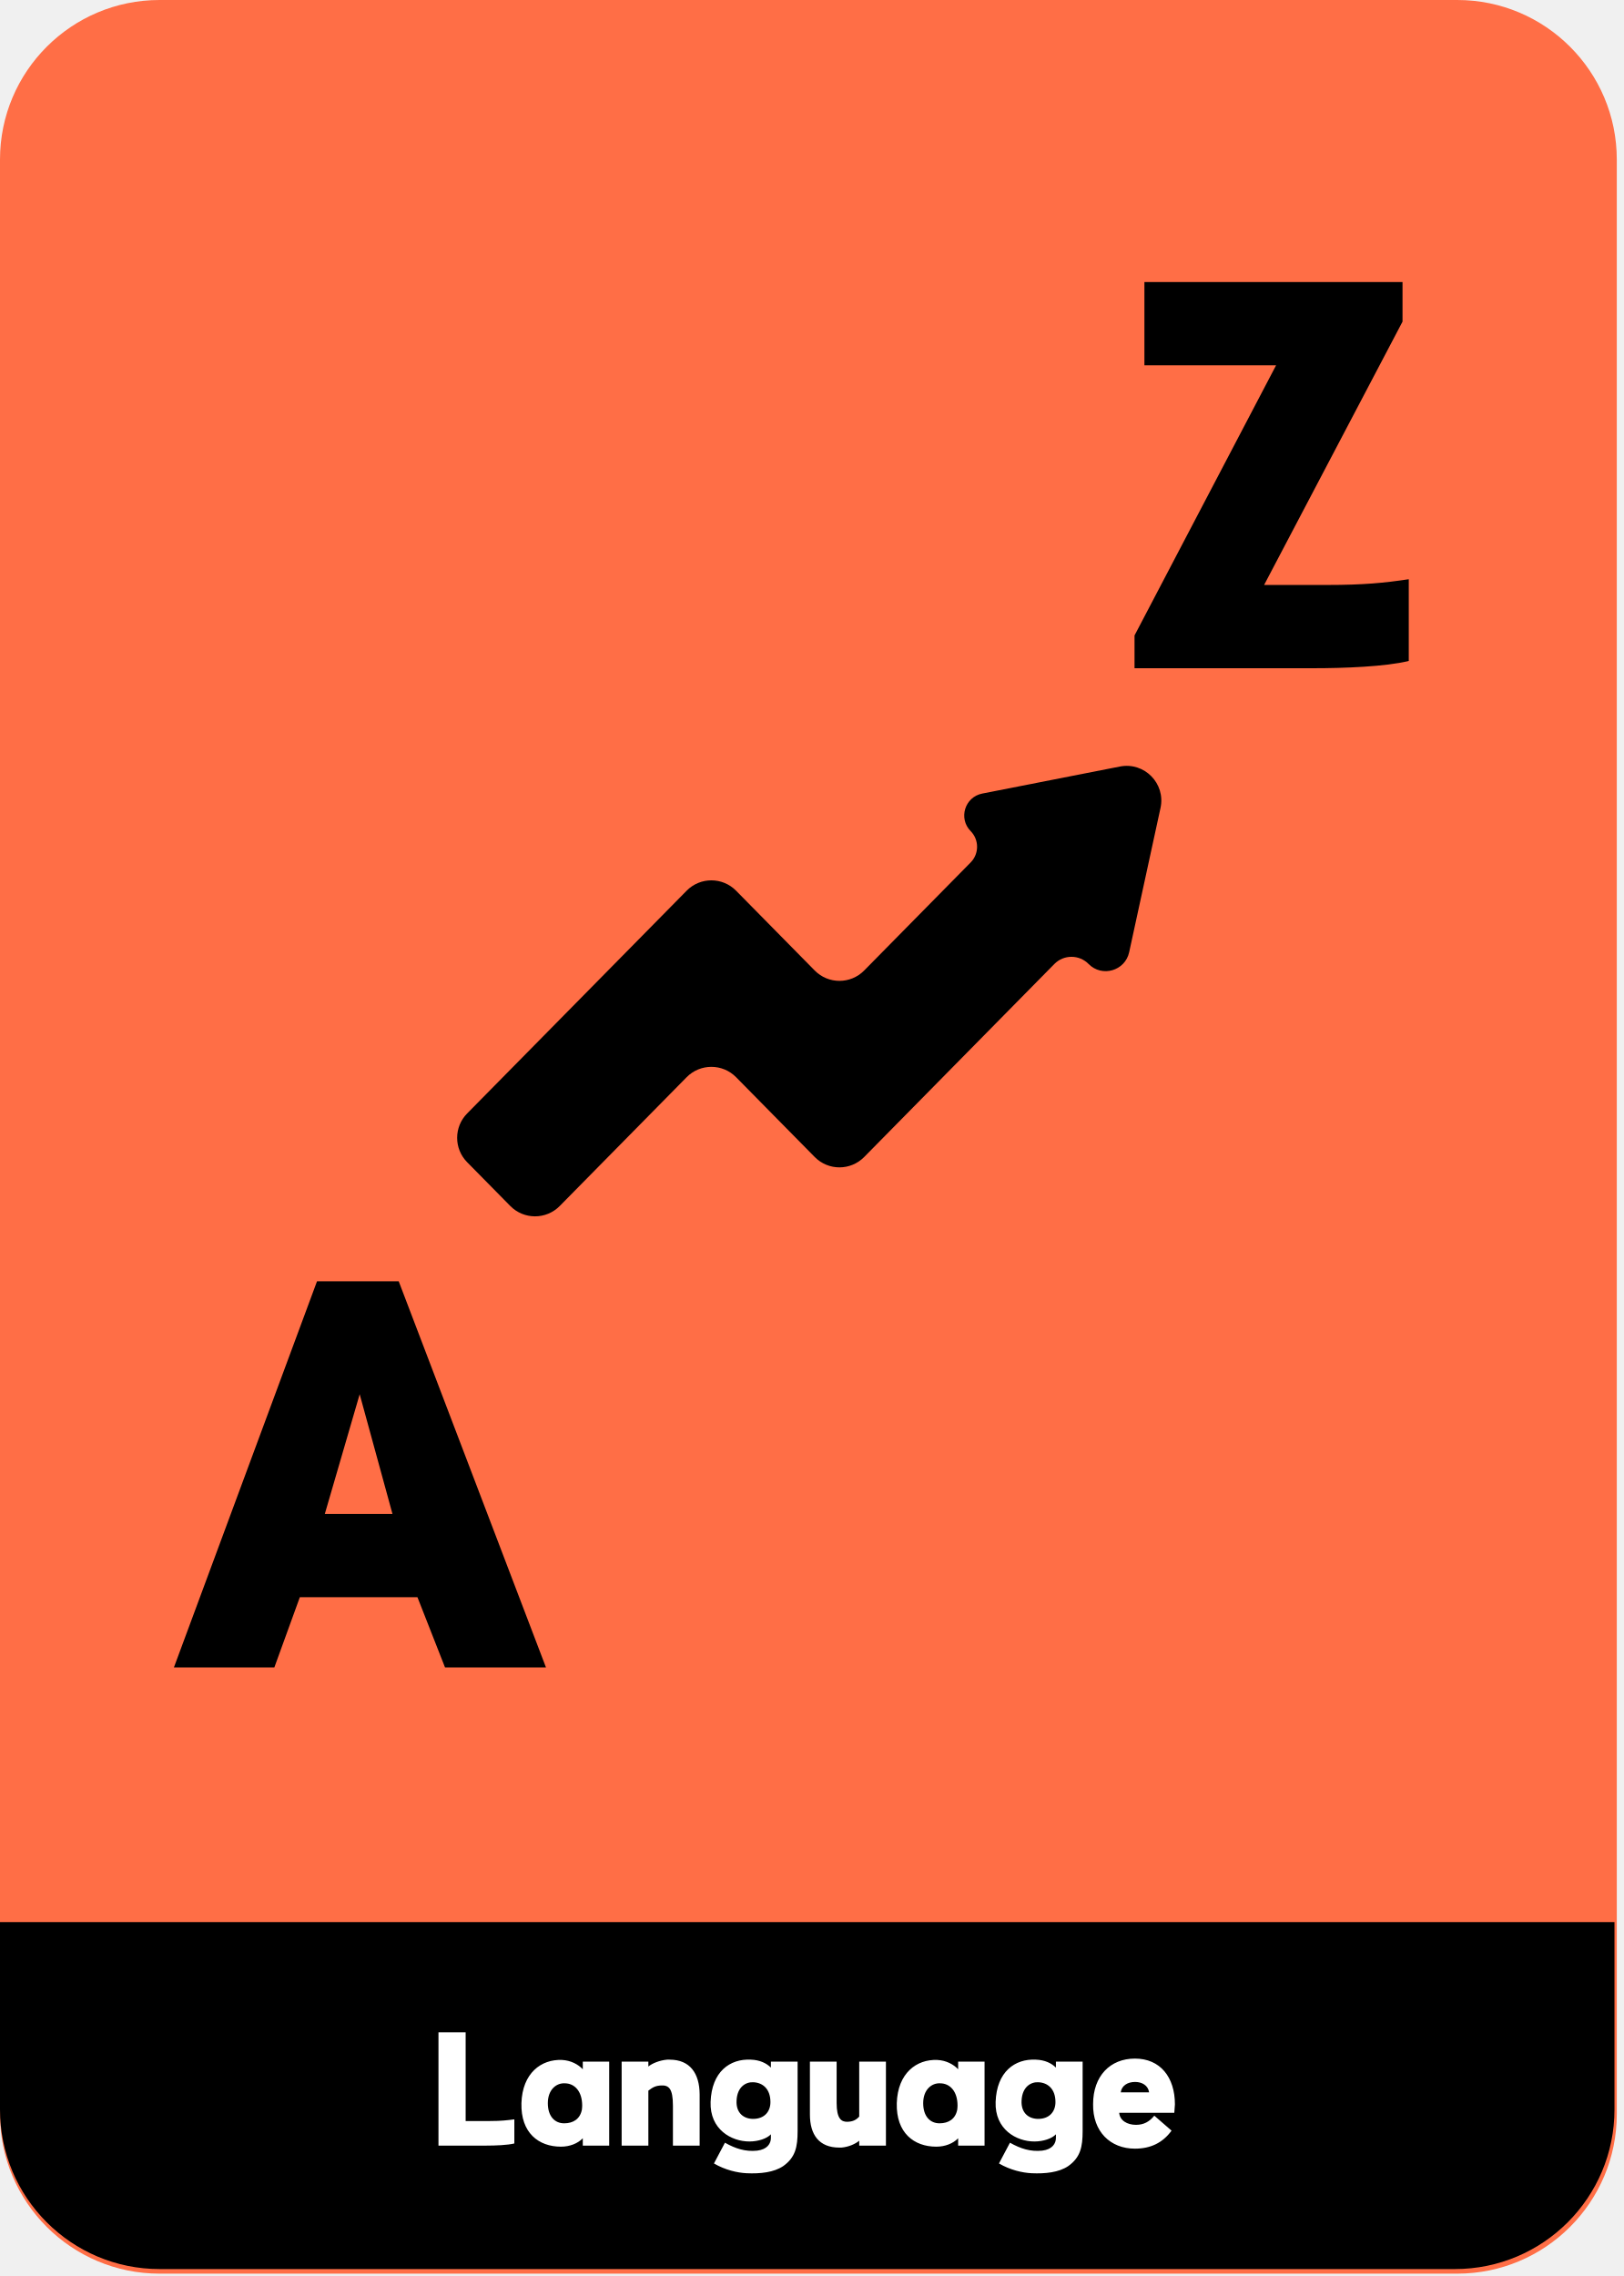
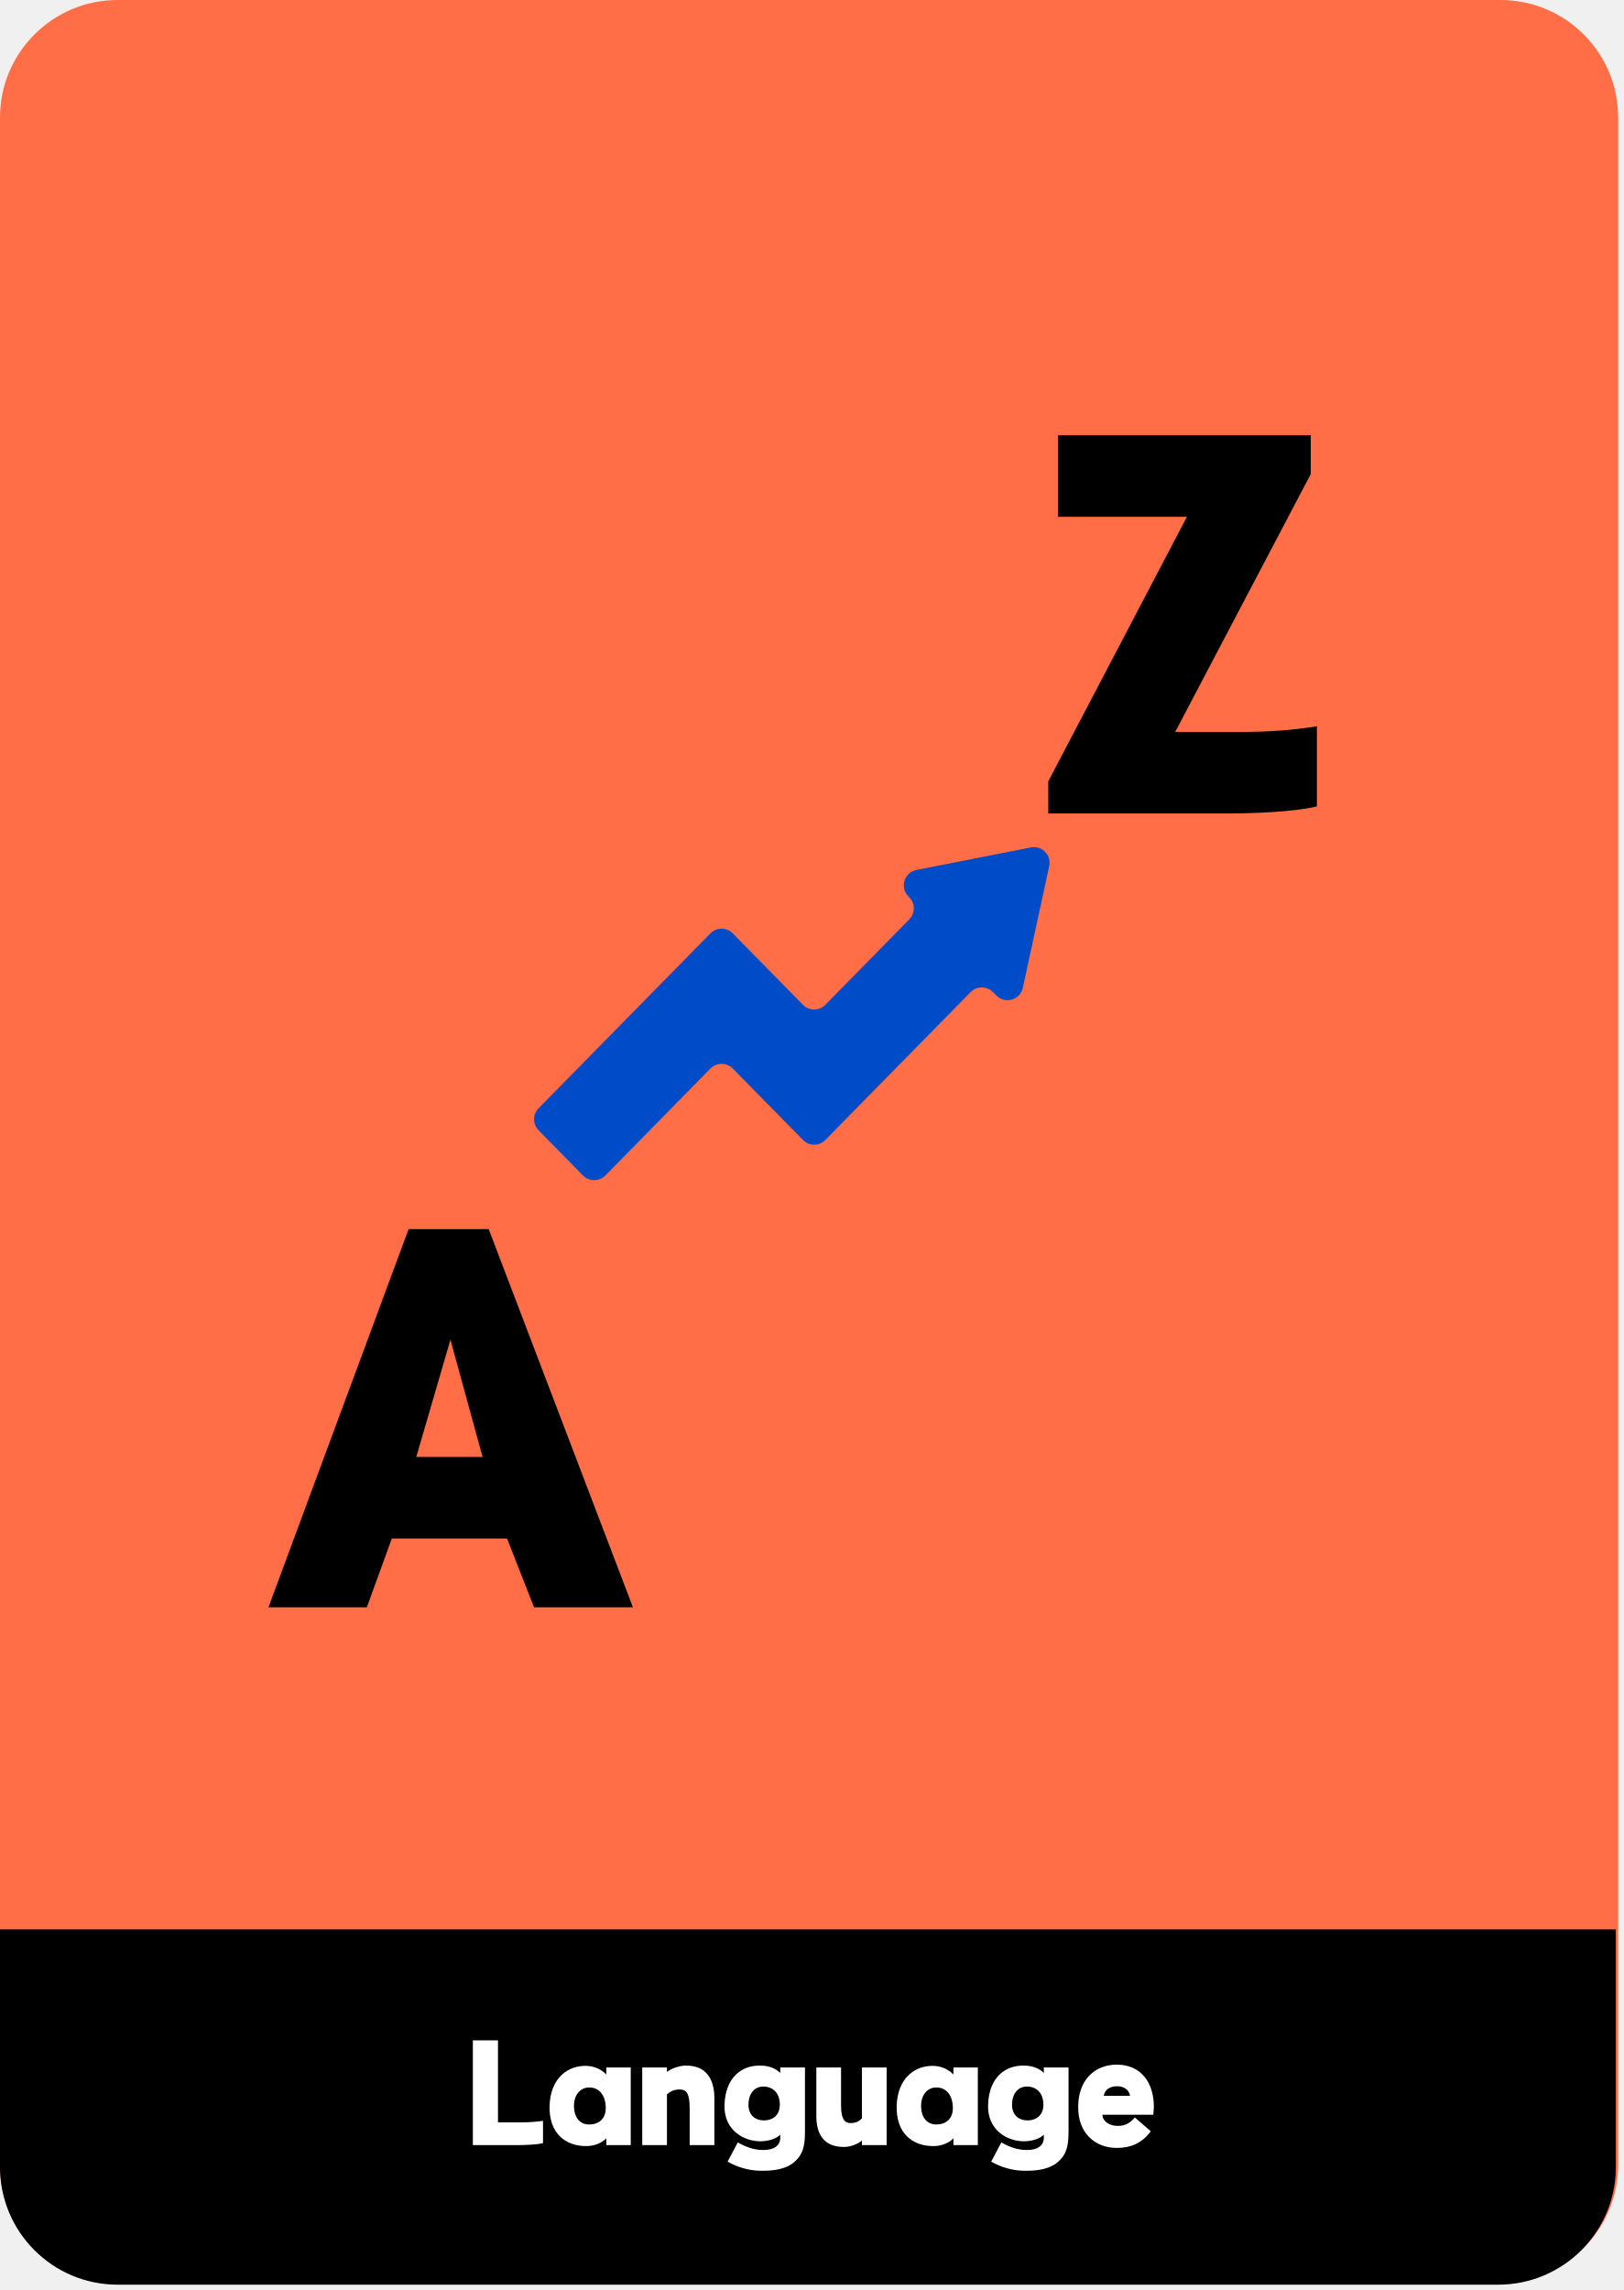
- <svg xmlns="http://www.w3.org/2000/svg" width="234" height="328" viewBox="0 0 234 328" fill="none">
-   <rect width="233.022" height="327.66" rx="23" fill="#FF6E46" />
-   <path d="M117.425 139.865L106.087 128.36C104.129 126.373 100.923 126.373 98.965 128.36L67.326 160.466C65.407 162.413 65.407 165.539 67.326 167.485L73.549 173.8C75.507 175.787 78.713 175.787 80.671 173.8L98.965 155.237C100.923 153.25 104.129 153.25 106.087 155.237L117.425 166.742C119.383 168.729 122.589 168.729 124.547 166.742L151.962 138.922C153.318 137.546 155.538 137.546 156.894 138.922C158.824 140.881 162.158 139.915 162.742 137.227L167.26 116.434C168.023 112.92 164.939 109.773 161.41 110.466L141.568 114.363C139.054 114.857 138.099 117.95 139.898 119.775C141.131 121.026 141.131 123.036 139.898 124.288L124.547 139.865C122.589 141.852 119.383 141.852 117.425 139.865Z" fill="black" />
-   <path d="M78.69 240.3H64.14L60.165 230.175H43.215L39.54 240.3H25.065L45.69 184.65H57.465L78.69 240.3ZM51.84 200.925L46.815 218.175H56.565L51.84 200.925Z" fill="black" />
-   <path d="M191.265 84.3C196.59 84.3 199.515 84 203.04 83.475V95.25C199.74 96.075 193.665 96.3 189.315 96.3H163.515V91.575L183.915 52.65H164.94V40.65H202.14V46.35L182.19 84.3H191.265Z" fill="black" />
-   <path fill-rule="evenodd" clip-rule="evenodd" d="M232.688 277V304C232.688 316.703 222.39 327 209.688 327H23C10.297 327 0 316.703 0 304V277H232.688Z" fill="black" />
-   <path d="M70.126 309.208H63.196V292.884H67.112V305.666H70.632C72.26 305.666 73.096 305.556 74.13 305.424V308.9C73.162 309.142 71.38 309.208 70.126 309.208ZM83.996 309.208V308.152C83.27 308.9 82.126 309.362 80.85 309.362C77.638 309.362 75.042 307.382 75.152 303.092C75.284 298.758 78.012 296.734 81.004 296.866C82.28 296.932 83.336 297.504 83.996 298.208V297.108H87.802V309.208H83.996ZM81.312 305.996C82.61 305.996 83.6 305.38 83.864 304.038C83.886 303.95 83.908 303.532 83.908 303.444C83.908 301.376 82.808 300.232 81.4 300.232C80.212 300.166 78.958 301.112 78.958 303.092C78.958 305.006 79.97 305.996 81.312 305.996ZM89.595 309.208V297.108H93.445V297.812C93.995 297.35 95.095 296.91 96.151 296.822H96.503C99.451 296.822 100.815 298.802 100.837 301.816V309.208H96.987V303.466C96.987 300.936 96.371 300.496 95.293 300.54C94.457 300.584 94.083 300.804 93.445 301.288V309.208H89.595ZM108.598 305.358C110.182 305.336 111.04 304.302 111.04 302.938C111.04 301.024 109.918 300.144 108.598 300.078C107.52 300.012 106.244 300.716 106.156 302.74C106.068 304.544 107.234 305.38 108.598 305.358ZM114.956 307.118C114.956 309.384 114.648 310.902 112.888 312.156C111.524 313.08 109.566 313.278 107.608 313.19C106.266 313.124 104.528 312.728 102.9 311.782L104.484 308.79C106.002 309.648 107.432 310.11 109.126 309.934C110.6 309.758 111.106 308.9 111.106 308.108V307.58C110.534 308.196 109.28 308.614 108.004 308.614C105.408 308.614 102.284 306.876 102.416 302.916C102.57 298.56 105.188 296.668 108.224 296.822C109.5 296.866 110.468 297.328 111.106 297.966V297.108H114.956V307.118ZM127.686 297.108V309.208H123.836V308.504C123.286 308.966 122.318 309.406 121.262 309.494H120.976C118.028 309.494 116.73 307.624 116.73 304.72V297.108H120.58V303.07C120.58 305.292 121.24 305.798 122.12 305.776C122.89 305.754 123.374 305.534 123.836 305.028V297.108H127.686ZM138.094 309.208V308.152C137.368 308.9 136.224 309.362 134.948 309.362C131.736 309.362 129.14 307.382 129.25 303.092C129.382 298.758 132.11 296.734 135.102 296.866C136.378 296.932 137.434 297.504 138.094 298.208V297.108H141.9V309.208H138.094ZM135.41 305.996C136.708 305.996 137.698 305.38 137.962 304.038C137.984 303.95 138.006 303.532 138.006 303.444C138.006 301.376 136.906 300.232 135.498 300.232C134.31 300.166 133.056 301.112 133.056 303.092C133.056 305.006 134.068 305.996 135.41 305.996ZM149.677 305.358C151.261 305.336 152.119 304.302 152.119 302.938C152.119 301.024 150.997 300.144 149.677 300.078C148.599 300.012 147.323 300.716 147.235 302.74C147.147 304.544 148.312 305.38 149.677 305.358ZM156.035 307.118C156.035 309.384 155.727 310.902 153.967 312.156C152.603 313.08 150.645 313.278 148.687 313.19C147.345 313.124 145.607 312.728 143.979 311.782L145.562 308.79C147.081 309.648 148.511 310.11 150.205 309.934C151.679 309.758 152.185 308.9 152.185 308.108V307.58C151.613 308.196 150.359 308.614 149.083 308.614C146.487 308.614 143.363 306.876 143.495 302.916C143.649 298.56 146.267 296.668 149.303 296.822C150.579 296.866 151.547 297.328 152.185 297.966V297.108H156.035V307.118ZM157.544 303.224C157.544 299.176 160.008 296.668 163.572 296.668C167.224 296.668 169.336 299.352 169.336 303.268L169.248 304.478H161.306C161.394 305.6 162.472 306.216 163.726 306.216C164.87 306.216 165.662 305.754 166.366 304.896L168.852 307.052C167.554 308.834 165.794 309.648 163.572 309.648C160.03 309.648 157.478 307.184 157.544 303.224ZM165.618 301.53C165.464 300.518 164.584 300.034 163.594 300.034C162.494 300.034 161.658 300.584 161.526 301.53H165.618Z" fill="white" />
+ <svg xmlns="http://www.w3.org/2000/svg" width="207" height="292" viewBox="0 0 207 292" fill="none">
+   <rect width="206.342" height="291.018" rx="15" fill="#FF6E46" />
+   <path d="M102.39 128.125L93.442 119.018C92.658 118.22 91.373 118.22 90.589 119.018L68.678 141.319C67.913 142.097 67.913 143.344 68.678 144.122L74.34 149.886C75.124 150.683 76.41 150.683 77.194 149.886L90.589 136.252C91.373 135.454 92.658 135.454 93.442 136.252L102.39 145.359C103.174 146.157 104.46 146.157 105.243 145.359L123.769 126.503C124.553 125.705 125.839 125.705 126.623 126.503L127.046 126.934C128.161 128.069 130.091 127.511 130.427 125.956L133.788 110.443C134.092 109.037 132.858 107.779 131.447 108.057L116.864 110.93C115.302 111.237 114.708 113.158 115.824 114.294L115.951 114.423C116.716 115.201 116.716 116.448 115.951 117.226L105.243 128.125C104.46 128.923 103.174 128.923 102.39 128.125Z" fill="#004BC8" />
+   <path d="M80.708 204.949H68.098L64.653 196.174H49.963L46.778 204.949H34.233L52.108 156.719H62.313L80.708 204.949ZM57.438 170.824L53.083 185.774H61.533L57.438 170.824Z" fill="black" />
+   <path d="M157.72 93.33C162.335 93.33 164.87 93.07 167.925 92.615V102.82C165.065 103.535 159.8 103.73 156.03 103.73H133.67V99.635L151.35 65.9H134.905V55.5H167.145V60.44L149.855 93.33H157.72Z" fill="black" />
+   <path fill-rule="evenodd" clip-rule="evenodd" d="M206.045 246.023V276.321C206.045 284.605 199.329 291.321 191.045 291.321H15C6.716 291.321 0 284.605 0 276.321V246.023H206.045Z" fill="black" />
+   <path d="M65.966 273.524H60.297V260.168H63.501V270.626H66.38C67.713 270.626 68.397 270.536 69.243 270.428V273.272C68.451 273.47 66.993 273.524 65.966 273.524ZM77.315 273.524V272.66C76.721 273.272 75.785 273.65 74.741 273.65C72.113 273.65 69.989 272.03 70.079 268.52C70.187 264.974 72.419 263.318 74.867 263.426C75.911 263.48 76.775 263.948 77.315 264.524V263.624H80.429V273.524H77.315ZM75.119 270.896C76.181 270.896 76.991 270.392 77.207 269.294C77.225 269.222 77.243 268.88 77.243 268.808C77.243 267.116 76.343 266.18 75.191 266.18C74.219 266.126 73.193 266.9 73.193 268.52C73.193 270.086 74.021 270.896 75.119 270.896ZM81.896 273.524V263.624H85.046V264.2C85.496 263.822 86.396 263.462 87.26 263.39H87.548C89.96 263.39 91.076 265.01 91.094 267.476V273.524H87.944V268.826C87.944 266.756 87.44 266.396 86.558 266.432C85.874 266.468 85.568 266.648 85.046 267.044V273.524H81.896ZM97.444 270.374C98.74 270.356 99.442 269.51 99.442 268.394C99.442 266.828 98.524 266.108 97.444 266.054C96.562 266 95.518 266.576 95.446 268.232C95.374 269.708 96.328 270.392 97.444 270.374ZM102.646 271.814C102.646 273.668 102.394 274.91 100.954 275.936C99.838 276.692 98.236 276.854 96.634 276.782C95.536 276.728 94.114 276.404 92.782 275.63L94.078 273.182C95.32 273.884 96.49 274.262 97.876 274.118C99.082 273.974 99.496 273.272 99.496 272.624V272.192C99.028 272.696 98.002 273.038 96.958 273.038C94.834 273.038 92.278 271.616 92.386 268.376C92.512 264.812 94.654 263.264 97.138 263.39C98.182 263.426 98.974 263.804 99.496 264.326V263.624H102.646V271.814ZM113.061 263.624V273.524H109.911V272.948C109.461 273.326 108.669 273.686 107.805 273.758H107.571C105.159 273.758 104.097 272.228 104.097 269.852V263.624H107.247V268.502C107.247 270.32 107.787 270.734 108.507 270.716C109.137 270.698 109.533 270.518 109.911 270.104V263.624H113.061ZM121.577 273.524V272.66C120.983 273.272 120.047 273.65 119.003 273.65C116.375 273.65 114.251 272.03 114.341 268.52C114.449 264.974 116.681 263.318 119.129 263.426C120.173 263.48 121.037 263.948 121.577 264.524V263.624H124.691V273.524H121.577ZM119.381 270.896C120.443 270.896 121.253 270.392 121.469 269.294C121.487 269.222 121.505 268.88 121.505 268.808C121.505 267.116 120.605 266.18 119.453 266.18C118.481 266.126 117.455 266.9 117.455 268.52C117.455 270.086 118.283 270.896 119.381 270.896ZM131.054 270.374C132.35 270.356 133.052 269.51 133.052 268.394C133.052 266.828 132.134 266.108 131.054 266.054C130.172 266 129.128 266.576 129.056 268.232C128.984 269.708 129.938 270.392 131.054 270.374ZM136.256 271.814C136.256 273.668 136.004 274.91 134.564 275.936C133.448 276.692 131.846 276.854 130.244 276.782C129.146 276.728 127.724 276.404 126.392 275.63L127.688 273.182C128.93 273.884 130.1 274.262 131.486 274.118C132.692 273.974 133.106 273.272 133.106 272.624V272.192C132.638 272.696 131.612 273.038 130.568 273.038C128.444 273.038 125.888 271.616 125.996 268.376C126.122 264.812 128.264 263.264 130.748 263.39C131.792 263.426 132.584 263.804 133.106 264.326V263.624H136.256V271.814ZM137.49 268.628C137.49 265.316 139.506 263.264 142.422 263.264C145.41 263.264 147.138 265.46 147.138 268.664L147.066 269.654H140.568C140.64 270.572 141.522 271.076 142.548 271.076C143.484 271.076 144.132 270.698 144.708 269.996L146.742 271.76C145.68 273.218 144.24 273.884 142.422 273.884C139.524 273.884 137.436 271.868 137.49 268.628ZM144.096 267.242C143.97 266.414 143.25 266.018 142.44 266.018C141.54 266.018 140.856 266.468 140.748 267.242H144.096Z" fill="white" />
</svg>
